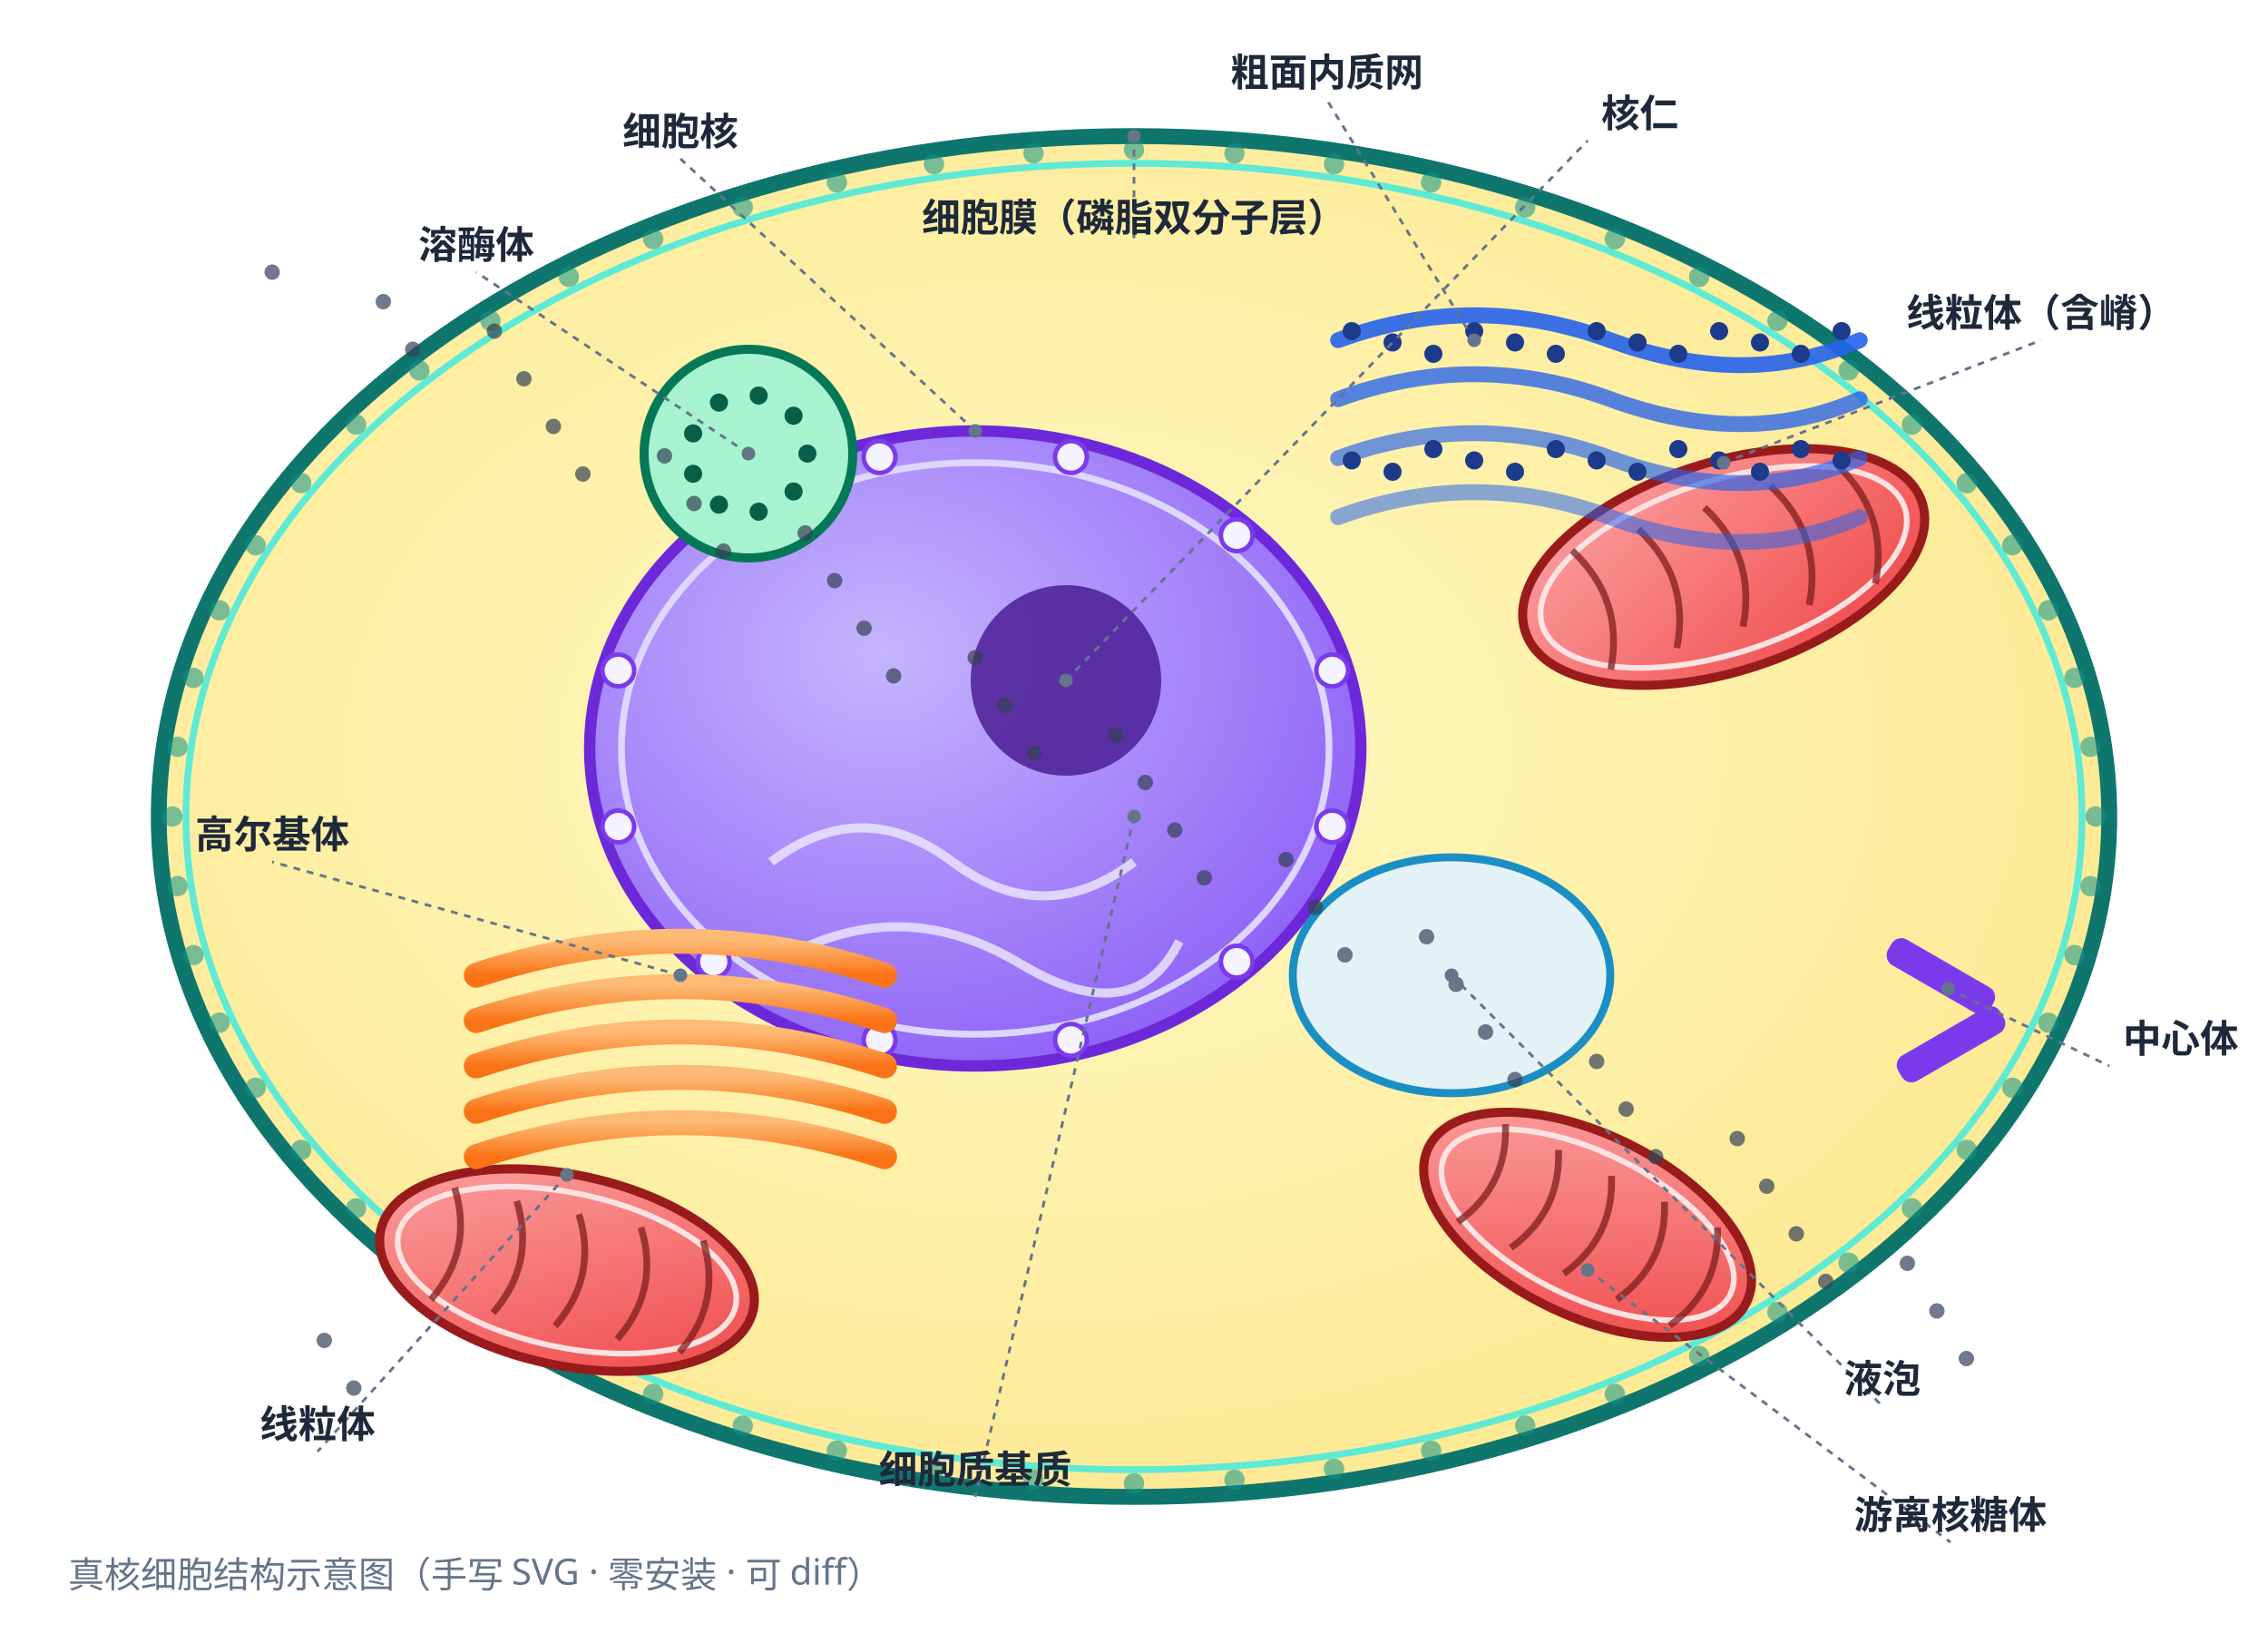
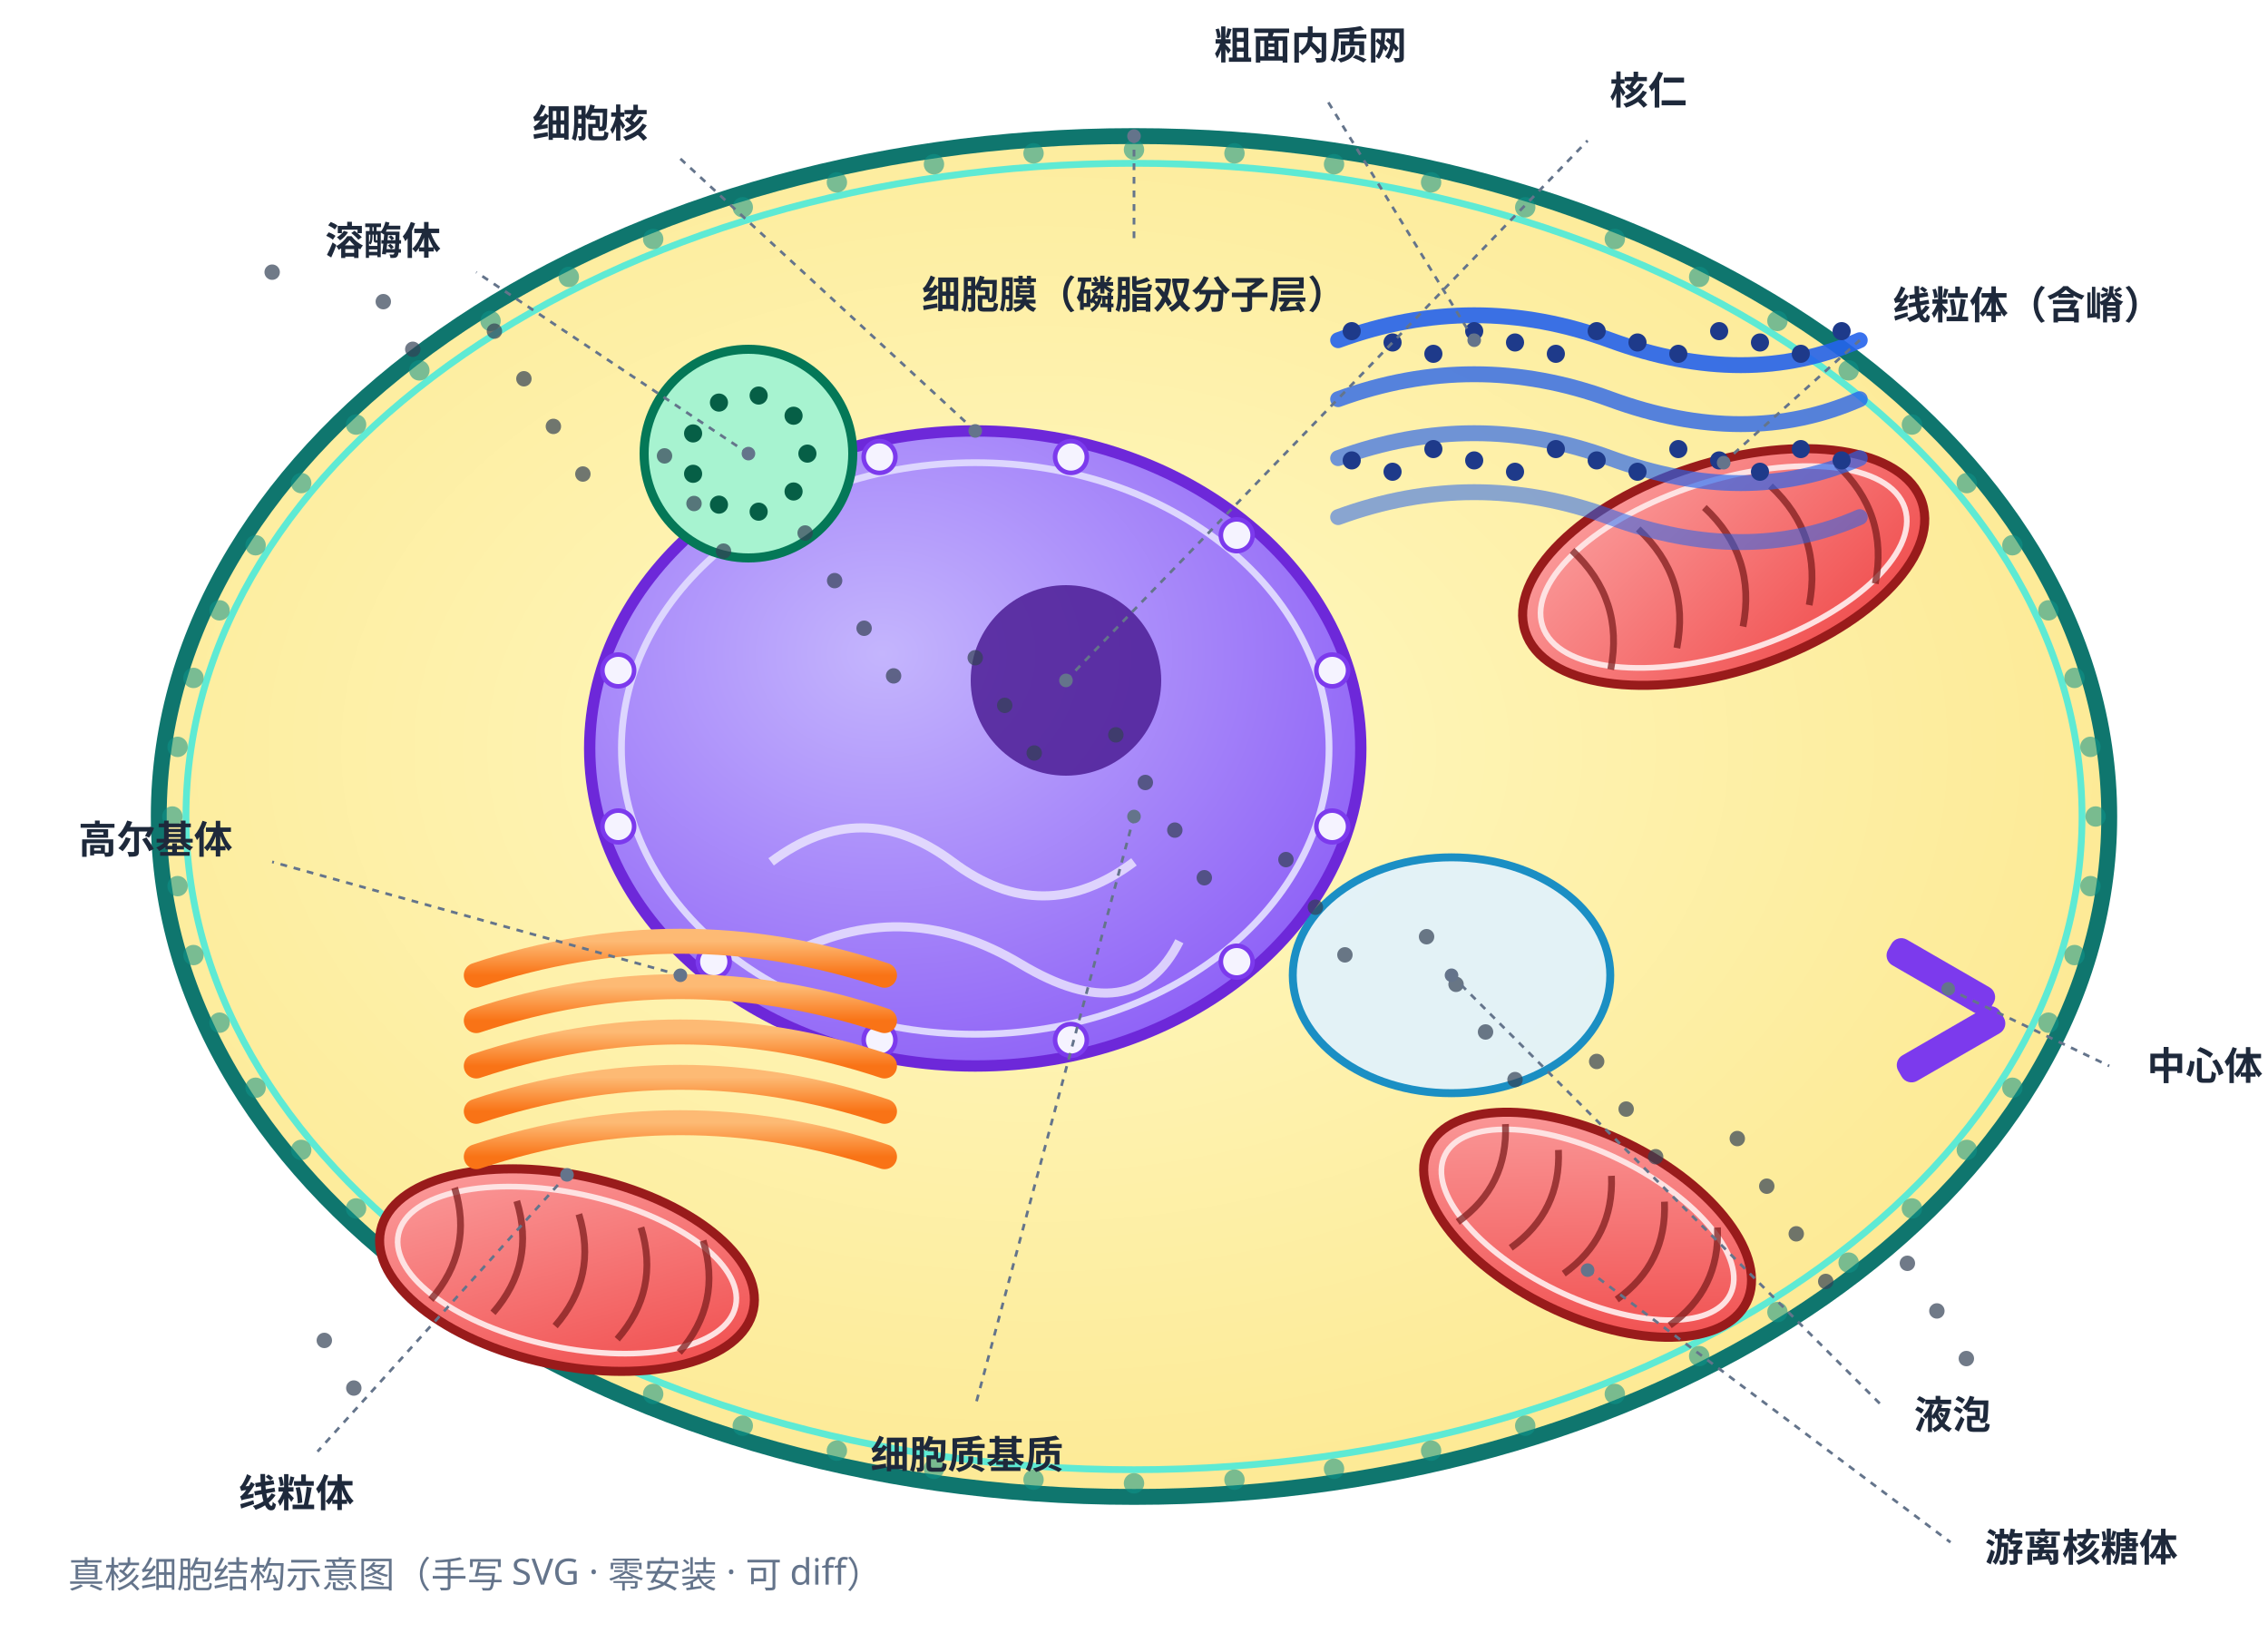
<svg xmlns="http://www.w3.org/2000/svg" width="1000" height="720" viewBox="0 0 1000 720">
  <defs>
    <filter id="soft" x="-20%" y="-20%" width="140%" height="140%">
      <feDropShadow dx="0" dy="2" stdDeviation="3" flood-color="#0f172a" flood-opacity="0.18" />
    </filter>
  </defs>
  <rect width="1000" height="720" fill="#ffffff" />
  <defs>
    <radialGradient id="cyto" cx="45%" cy="45%" r="70%">
      <stop offset="0%" stop-color="#fef9c3" />
      <stop offset="100%" stop-color="#fde68a" />
    </radialGradient>
    <radialGradient id="nuc" cx="38%" cy="35%" r="75%">
      <stop offset="0%" stop-color="#c4b5fd" />
      <stop offset="100%" stop-color="#8b5cf6" />
    </radialGradient>
    <linearGradient id="mito" x1="0" y1="0" x2="1" y2="1">
      <stop offset="0%" stop-color="#fca5a5" />
      <stop offset="100%" stop-color="#ef4444" />
    </linearGradient>
    <linearGradient id="golgi" x1="0" y1="0" x2="0" y2="1">
      <stop offset="0%" stop-color="#fdba74" />
      <stop offset="100%" stop-color="#f97316" />
    </linearGradient>
    <filter id="soft" x="-20%" y="-20%" width="140%" height="140%">
      <feDropShadow dx="0" dy="2" stdDeviation="3" flood-color="#0f172a" flood-opacity="0.18" />
    </filter>
  </defs>
  <ellipse cx="500" cy="360" rx="430" ry="300" fill="url(#cyto)" stroke="#0f766e" stroke-width="7" />
  <ellipse cx="500" cy="360" rx="418" ry="288" fill="none" stroke="#5eead4" stroke-width="3" />
  <circle cx="924.0" cy="360.0" r="4.5" fill="#0d9488" opacity="0.55" />
  <circle cx="921.7" cy="390.7" r="4.5" fill="#0d9488" opacity="0.55" />
  <circle cx="914.7" cy="421.1" r="4.5" fill="#0d9488" opacity="0.55" />
  <circle cx="903.2" cy="450.9" r="4.5" fill="#0d9488" opacity="0.55" />
  <circle cx="887.3" cy="479.6" r="4.5" fill="#0d9488" opacity="0.55" />
  <circle cx="867.2" cy="507.0" r="4.5" fill="#0d9488" opacity="0.55" />
  <circle cx="843.0" cy="532.8" r="4.5" fill="#0d9488" opacity="0.55" />
  <circle cx="815.1" cy="556.7" r="4.5" fill="#0d9488" opacity="0.55" />
  <circle cx="783.7" cy="578.5" r="4.5" fill="#0d9488" opacity="0.55" />
  <circle cx="749.2" cy="597.9" r="4.5" fill="#0d9488" opacity="0.55" />
  <circle cx="712.0" cy="614.6" r="4.5" fill="#0d9488" opacity="0.55" />
  <circle cx="672.5" cy="628.6" r="4.5" fill="#0d9488" opacity="0.55" />
  <circle cx="631.0" cy="639.6" r="4.5" fill="#0d9488" opacity="0.55" />
  <circle cx="588.2" cy="647.6" r="4.5" fill="#0d9488" opacity="0.55" />
  <circle cx="544.3" cy="652.4" r="4.5" fill="#0d9488" opacity="0.55" />
  <circle cx="500.0" cy="654.0" r="4.5" fill="#0d9488" opacity="0.55" />
  <circle cx="455.7" cy="652.4" r="4.5" fill="#0d9488" opacity="0.55" />
  <circle cx="411.8" cy="647.6" r="4.5" fill="#0d9488" opacity="0.55" />
  <circle cx="369.0" cy="639.6" r="4.5" fill="#0d9488" opacity="0.55" />
  <circle cx="327.5" cy="628.6" r="4.5" fill="#0d9488" opacity="0.55" />
  <circle cx="288.0" cy="614.6" r="4.5" fill="#0d9488" opacity="0.55" />
  <circle cx="250.8" cy="597.9" r="4.5" fill="#0d9488" opacity="0.55" />
  <circle cx="216.3" cy="578.5" r="4.5" fill="#0d9488" opacity="0.55" />
  <circle cx="184.9" cy="556.7" r="4.5" fill="#0d9488" opacity="0.55" />
  <circle cx="157.0" cy="532.8" r="4.5" fill="#0d9488" opacity="0.55" />
  <circle cx="132.8" cy="507.0" r="4.5" fill="#0d9488" opacity="0.55" />
  <circle cx="112.7" cy="479.6" r="4.5" fill="#0d9488" opacity="0.55" />
  <circle cx="96.8" cy="450.9" r="4.5" fill="#0d9488" opacity="0.55" />
  <circle cx="85.3" cy="421.1" r="4.5" fill="#0d9488" opacity="0.55" />
  <circle cx="78.3" cy="390.7" r="4.5" fill="#0d9488" opacity="0.55" />
  <circle cx="76.0" cy="360.0" r="4.5" fill="#0d9488" opacity="0.55" />
  <circle cx="78.3" cy="329.3" r="4.5" fill="#0d9488" opacity="0.55" />
  <circle cx="85.3" cy="298.9" r="4.5" fill="#0d9488" opacity="0.55" />
  <circle cx="96.8" cy="269.1" r="4.5" fill="#0d9488" opacity="0.55" />
  <circle cx="112.7" cy="240.4" r="4.5" fill="#0d9488" opacity="0.55" />
  <circle cx="132.8" cy="213.0" r="4.5" fill="#0d9488" opacity="0.55" />
  <circle cx="157.0" cy="187.2" r="4.5" fill="#0d9488" opacity="0.55" />
  <circle cx="184.9" cy="163.3" r="4.5" fill="#0d9488" opacity="0.55" />
  <circle cx="216.3" cy="141.5" r="4.5" fill="#0d9488" opacity="0.55" />
  <circle cx="250.8" cy="122.1" r="4.5" fill="#0d9488" opacity="0.55" />
  <circle cx="288.0" cy="105.4" r="4.5" fill="#0d9488" opacity="0.55" />
  <circle cx="327.5" cy="91.4" r="4.5" fill="#0d9488" opacity="0.55" />
  <circle cx="369.0" cy="80.4" r="4.5" fill="#0d9488" opacity="0.55" />
  <circle cx="411.8" cy="72.4" r="4.5" fill="#0d9488" opacity="0.55" />
  <circle cx="455.7" cy="67.6" r="4.5" fill="#0d9488" opacity="0.55" />
  <circle cx="500.0" cy="66.0" r="4.5" fill="#0d9488" opacity="0.55" />
  <circle cx="544.3" cy="67.6" r="4.5" fill="#0d9488" opacity="0.55" />
  <circle cx="588.2" cy="72.4" r="4.5" fill="#0d9488" opacity="0.55" />
  <circle cx="631.0" cy="80.4" r="4.5" fill="#0d9488" opacity="0.55" />
  <circle cx="672.5" cy="91.4" r="4.5" fill="#0d9488" opacity="0.55" />
  <circle cx="712.0" cy="105.4" r="4.5" fill="#0d9488" opacity="0.55" />
  <circle cx="749.2" cy="122.1" r="4.5" fill="#0d9488" opacity="0.55" />
  <circle cx="783.7" cy="141.5" r="4.5" fill="#0d9488" opacity="0.55" />
  <circle cx="815.1" cy="163.3" r="4.5" fill="#0d9488" opacity="0.55" />
  <circle cx="843.0" cy="187.2" r="4.5" fill="#0d9488" opacity="0.55" />
  <circle cx="867.2" cy="213.0" r="4.5" fill="#0d9488" opacity="0.55" />
  <circle cx="887.3" cy="240.4" r="4.5" fill="#0d9488" opacity="0.55" />
  <circle cx="903.2" cy="269.1" r="4.5" fill="#0d9488" opacity="0.55" />
  <circle cx="914.7" cy="298.9" r="4.5" fill="#0d9488" opacity="0.55" />
  <circle cx="921.7" cy="329.3" r="4.5" fill="#0d9488" opacity="0.55" />
  <ellipse cx="430" cy="330" rx="170" ry="140" fill="url(#nuc)" stroke="#6d28d9" stroke-width="5" />
  <ellipse cx="430" cy="330" rx="156" ry="126" fill="none" stroke="#ddd6fe" stroke-width="3" />
  <circle cx="587.4" cy="364.4" r="7" fill="#f5f3ff" stroke="#7c3aed" stroke-width="2" />
  <circle cx="545.3" cy="424.0" r="7" fill="#f5f3ff" stroke="#7c3aed" stroke-width="2" />
  <circle cx="472.2" cy="458.5" r="7" fill="#f5f3ff" stroke="#7c3aed" stroke-width="2" />
  <circle cx="387.8" cy="458.5" r="7" fill="#f5f3ff" stroke="#7c3aed" stroke-width="2" />
  <circle cx="314.7" cy="424.0" r="7" fill="#f5f3ff" stroke="#7c3aed" stroke-width="2" />
  <circle cx="272.6" cy="364.4" r="7" fill="#f5f3ff" stroke="#7c3aed" stroke-width="2" />
  <circle cx="272.6" cy="295.6" r="7" fill="#f5f3ff" stroke="#7c3aed" stroke-width="2" />
  <circle cx="314.7" cy="236.0" r="7" fill="#f5f3ff" stroke="#7c3aed" stroke-width="2" />
  <circle cx="387.8" cy="201.5" r="7" fill="#f5f3ff" stroke="#7c3aed" stroke-width="2" />
  <circle cx="472.2" cy="201.5" r="7" fill="#f5f3ff" stroke="#7c3aed" stroke-width="2" />
  <circle cx="545.3" cy="236.0" r="7" fill="#f5f3ff" stroke="#7c3aed" stroke-width="2" />
  <circle cx="587.4" cy="295.6" r="7" fill="#f5f3ff" stroke="#7c3aed" stroke-width="2" />
  <circle cx="470" cy="300" r="42" fill="#4c1d95" opacity="0.85" />
  <path d="M 340 380 q 40 -30 80 0 t 80 0" stroke="#ede9fe" stroke-width="4" fill="none" opacity="0.8" />
  <path d="M 350 420 q 50 -25 100 5 t 70 -10" stroke="#ede9fe" stroke-width="4" fill="none" opacity="0.8" />
  <g transform="rotate(-18 760 250)">
    <ellipse cx="760" cy="250" rx="92" ry="46" fill="url(#mito)" stroke="#991b1b" stroke-width="4" />
    <ellipse cx="760" cy="250" rx="84" ry="38" fill="none" stroke="#fee2e2" stroke-width="2.5" />
    <path d="M 698.667 222.4 q 15.333 27.6 0 55.2" stroke="#7f1d1d" stroke-width="3" fill="none" opacity="0.75" />
    <path d="M 729.333 222.4 q 15.333 27.6 0 55.2" stroke="#7f1d1d" stroke-width="3" fill="none" opacity="0.75" />
    <path d="M 760 222.4 q 15.333 27.6 0 55.2" stroke="#7f1d1d" stroke-width="3" fill="none" opacity="0.75" />
    <path d="M 790.667 222.4 q 15.333 27.6 0 55.2" stroke="#7f1d1d" stroke-width="3" fill="none" opacity="0.75" />
    <path d="M 821.333 222.4 q 15.333 27.6 0 55.2" stroke="#7f1d1d" stroke-width="3" fill="none" opacity="0.75" />
  </g>
  <g transform="rotate(12 250 560)">
    <ellipse cx="250" cy="560" rx="84" ry="42" fill="url(#mito)" stroke="#991b1b" stroke-width="4" />
    <ellipse cx="250" cy="560" rx="76" ry="34" fill="none" stroke="#fee2e2" stroke-width="2.5" />
    <path d="M 194 534.8 q 14 25.2 0 50.4" stroke="#7f1d1d" stroke-width="3" fill="none" opacity="0.75" />
    <path d="M 222 534.8 q 14 25.2 0 50.4" stroke="#7f1d1d" stroke-width="3" fill="none" opacity="0.75" />
    <path d="M 250 534.8 q 14 25.2 0 50.4" stroke="#7f1d1d" stroke-width="3" fill="none" opacity="0.75" />
    <path d="M 278 534.8 q 14 25.2 0 50.4" stroke="#7f1d1d" stroke-width="3" fill="none" opacity="0.75" />
    <path d="M 306 534.8 q 14 25.2 0 50.4" stroke="#7f1d1d" stroke-width="3" fill="none" opacity="0.75" />
  </g>
  <g transform="rotate(26 700 540)">
    <ellipse cx="700" cy="540" rx="78" ry="40" fill="url(#mito)" stroke="#991b1b" stroke-width="4" />
    <ellipse cx="700" cy="540" rx="70" ry="32" fill="none" stroke="#fee2e2" stroke-width="2.5" />
    <path d="M 648 516 q 13 24 0 48" stroke="#7f1d1d" stroke-width="3" fill="none" opacity="0.75" />
    <path d="M 674 516 q 13 24 0 48" stroke="#7f1d1d" stroke-width="3" fill="none" opacity="0.75" />
    <path d="M 700 516 q 13 24 0 48" stroke="#7f1d1d" stroke-width="3" fill="none" opacity="0.75" />
    <path d="M 726 516 q 13 24 0 48" stroke="#7f1d1d" stroke-width="3" fill="none" opacity="0.75" />
    <path d="M 752 516 q 13 24 0 48" stroke="#7f1d1d" stroke-width="3" fill="none" opacity="0.75" />
  </g>
  <path d="M 590 150 q 60 -22 120 0 t 110 0" stroke="#2563eb" stroke-width="7" fill="none" opacity="0.9" stroke-linecap="round" />
  <path d="M 590 176 q 60 -22 120 0 t 110 0" stroke="#2563eb" stroke-width="7" fill="none" opacity="0.78" stroke-linecap="round" />
  <path d="M 590 202 q 60 -22 120 0 t 110 0" stroke="#2563eb" stroke-width="7" fill="none" opacity="0.66" stroke-linecap="round" />
  <path d="M 590 228 q 60 -22 120 0 t 110 0" stroke="#2563eb" stroke-width="7" fill="none" opacity="0.54" stroke-linecap="round" />
  <circle cx="596" cy="146" r="4" fill="#1e3a8a" />
  <circle cx="614" cy="151" r="4" fill="#1e3a8a" />
  <circle cx="632" cy="156" r="4" fill="#1e3a8a" />
  <circle cx="650" cy="146" r="4" fill="#1e3a8a" />
  <circle cx="668" cy="151" r="4" fill="#1e3a8a" />
  <circle cx="686" cy="156" r="4" fill="#1e3a8a" />
  <circle cx="704" cy="146" r="4" fill="#1e3a8a" />
  <circle cx="722" cy="151" r="4" fill="#1e3a8a" />
  <circle cx="740" cy="156" r="4" fill="#1e3a8a" />
  <circle cx="758" cy="146" r="4" fill="#1e3a8a" />
  <circle cx="776" cy="151" r="4" fill="#1e3a8a" />
  <circle cx="794" cy="156" r="4" fill="#1e3a8a" />
  <circle cx="812" cy="146" r="4" fill="#1e3a8a" />
  <circle cx="596" cy="203" r="4" fill="#1e3a8a" />
  <circle cx="614" cy="208" r="4" fill="#1e3a8a" />
  <circle cx="632" cy="198" r="4" fill="#1e3a8a" />
  <circle cx="650" cy="203" r="4" fill="#1e3a8a" />
  <circle cx="668" cy="208" r="4" fill="#1e3a8a" />
  <circle cx="686" cy="198" r="4" fill="#1e3a8a" />
  <circle cx="704" cy="203" r="4" fill="#1e3a8a" />
  <circle cx="722" cy="208" r="4" fill="#1e3a8a" />
  <circle cx="740" cy="198" r="4" fill="#1e3a8a" />
  <circle cx="758" cy="203" r="4" fill="#1e3a8a" />
  <circle cx="776" cy="208" r="4" fill="#1e3a8a" />
  <circle cx="794" cy="198" r="4" fill="#1e3a8a" />
  <circle cx="812" cy="203" r="4" fill="#1e3a8a" />
  <path d="M 210 430 q 90 -30 180 0" stroke="url(#golgi)" stroke-width="11" fill="none" stroke-linecap="round" />
  <path d="M 210 450 q 90 -30 180 0" stroke="url(#golgi)" stroke-width="11" fill="none" stroke-linecap="round" />
  <path d="M 210 470 q 90 -30 180 0" stroke="url(#golgi)" stroke-width="11" fill="none" stroke-linecap="round" />
  <path d="M 210 490 q 90 -30 180 0" stroke="url(#golgi)" stroke-width="11" fill="none" stroke-linecap="round" />
  <path d="M 210 510 q 90 -30 180 0" stroke="url(#golgi)" stroke-width="11" fill="none" stroke-linecap="round" />
  <circle cx="330" cy="200" r="46" fill="#a7f3d0" stroke="#047857" stroke-width="4" />
  <circle cx="356.0" cy="200.0" r="4" fill="#065f46" />
  <circle cx="349.9" cy="216.7" r="4" fill="#065f46" />
  <circle cx="334.5" cy="225.6" r="4" fill="#065f46" />
  <circle cx="317.0" cy="222.5" r="4" fill="#065f46" />
  <circle cx="305.6" cy="208.9" r="4" fill="#065f46" />
  <circle cx="305.6" cy="191.1" r="4" fill="#065f46" />
  <circle cx="317.0" cy="177.5" r="4" fill="#065f46" />
  <circle cx="334.5" cy="174.4" r="4" fill="#065f46" />
  <circle cx="349.9" cy="183.3" r="4" fill="#065f46" />
  <ellipse cx="640" cy="430" rx="70" ry="52" fill="#e0f2fe" stroke="#0284c7" stroke-width="3.5" opacity="0.9" />
  <rect x="830" y="424" width="52" height="13" rx="5" fill="#7c3aed" transform="rotate(30 856 430)" />
  <rect x="834" y="454" width="52" height="13" rx="5" fill="#7c3aed" transform="rotate(-30 860 460)" />
  <circle cx="120" cy="120" r="3.4" fill="#334155" opacity="0.7" />
  <circle cx="257" cy="209" r="3.4" fill="#334155" opacity="0.7" />
  <circle cx="394" cy="298" r="3.4" fill="#334155" opacity="0.7" />
  <circle cx="531" cy="387" r="3.4" fill="#334155" opacity="0.7" />
  <circle cx="668" cy="476" r="3.4" fill="#334155" opacity="0.7" />
  <circle cx="805" cy="565" r="3.4" fill="#334155" opacity="0.7" />
  <circle cx="182" cy="154" r="3.4" fill="#334155" opacity="0.7" />
  <circle cx="319" cy="243" r="3.4" fill="#334155" opacity="0.7" />
  <circle cx="456" cy="332" r="3.4" fill="#334155" opacity="0.7" />
  <circle cx="593" cy="421" r="3.4" fill="#334155" opacity="0.7" />
  <circle cx="730" cy="510" r="3.4" fill="#334155" opacity="0.7" />
  <circle cx="867" cy="599" r="3.4" fill="#334155" opacity="0.7" />
  <circle cx="244" cy="188" r="3.4" fill="#334155" opacity="0.7" />
  <circle cx="381" cy="277" r="3.4" fill="#334155" opacity="0.7" />
  <circle cx="518" cy="366" r="3.4" fill="#334155" opacity="0.7" />
  <circle cx="655" cy="455" r="3.4" fill="#334155" opacity="0.7" />
  <circle cx="792" cy="544" r="3.4" fill="#334155" opacity="0.7" />
  <circle cx="169" cy="133" r="3.4" fill="#334155" opacity="0.7" />
  <circle cx="306" cy="222" r="3.4" fill="#334155" opacity="0.7" />
  <circle cx="443" cy="311" r="3.4" fill="#334155" opacity="0.7" />
  <circle cx="580" cy="400" r="3.4" fill="#334155" opacity="0.7" />
  <circle cx="717" cy="489" r="3.4" fill="#334155" opacity="0.7" />
  <circle cx="854" cy="578" r="3.4" fill="#334155" opacity="0.7" />
  <circle cx="231" cy="167" r="3.4" fill="#334155" opacity="0.7" />
  <circle cx="368" cy="256" r="3.4" fill="#334155" opacity="0.7" />
  <circle cx="505" cy="345" r="3.4" fill="#334155" opacity="0.7" />
  <circle cx="642" cy="434" r="3.4" fill="#334155" opacity="0.7" />
  <circle cx="779" cy="523" r="3.4" fill="#334155" opacity="0.7" />
  <circle cx="156" cy="612" r="3.4" fill="#334155" opacity="0.7" />
  <circle cx="293" cy="201" r="3.4" fill="#334155" opacity="0.7" />
  <circle cx="430" cy="290" r="3.4" fill="#334155" opacity="0.7" />
  <circle cx="567" cy="379" r="3.4" fill="#334155" opacity="0.7" />
  <circle cx="704" cy="468" r="3.4" fill="#334155" opacity="0.7" />
  <circle cx="841" cy="557" r="3.4" fill="#334155" opacity="0.7" />
  <circle cx="218" cy="146" r="3.4" fill="#334155" opacity="0.7" />
  <circle cx="355" cy="235" r="3.4" fill="#334155" opacity="0.7" />
  <circle cx="492" cy="324" r="3.4" fill="#334155" opacity="0.7" />
  <circle cx="629" cy="413" r="3.4" fill="#334155" opacity="0.7" />
  <circle cx="766" cy="502" r="3.4" fill="#334155" opacity="0.7" />
  <circle cx="143" cy="591" r="3.4" fill="#334155" opacity="0.7" />
-   <path d="M 500 60 L 500 108" stroke="#64748b" stroke-width="1.2" stroke-dasharray="3 3" fill="none" />
+   <path data-leader="1" d="M 500 60 L 500 108" stroke="#64748b" stroke-width="1.2" stroke-dasharray="3 3" fill="none" />
  <circle cx="500" cy="60" r="3" fill="#64748b" />
-   <text x="500" y="102" font-family="Hiragino Sans GB, PingFang SC, Heiti SC, sans-serif" font-size="17" font-weight="600" text-anchor="middle" fill="#1e293b">细胞膜（磷脂双分子层）</text>
-   <path d="M 430 190 L 300 70" stroke="#64748b" stroke-width="1.2" stroke-dasharray="3 3" fill="none" />
+   <text x="500" y="136" font-family="Hiragino Sans GB, PingFang SC, Heiti SC, sans-serif" font-size="17" font-weight="600" text-anchor="middle" fill="#1e293b">细胞膜（磷脂双分子层）</text>
+   <path data-leader="1" d="M 430 190 L 300 70" stroke="#64748b" stroke-width="1.2" stroke-dasharray="3 3" fill="none" />
  <circle cx="430" cy="190" r="3" fill="#64748b" />
-   <text x="300" y="64" font-family="Hiragino Sans GB, PingFang SC, Heiti SC, sans-serif" font-size="17" font-weight="600" text-anchor="middle" fill="#1e293b">细胞核</text>
-   <path d="M 470 300 L 700 62" stroke="#64748b" stroke-width="1.2" stroke-dasharray="3 3" fill="none" />
+   <text x="285.713" y="60.504" font-family="Hiragino Sans GB, PingFang SC, Heiti SC, sans-serif" font-size="17" font-weight="600" text-anchor="end" fill="#1e293b">细胞核</text>
+   <path data-leader="1" d="M 470 300 L 700 62" stroke="#64748b" stroke-width="1.2" stroke-dasharray="3 3" fill="none" />
  <circle cx="470" cy="300" r="3" fill="#64748b" />
-   <text x="706" y="56" font-family="Hiragino Sans GB, PingFang SC, Heiti SC, sans-serif" font-size="17" font-weight="600" text-anchor="start" fill="#1e293b">核仁</text>
-   <path d="M 760 204 L 900 150" stroke="#64748b" stroke-width="1.2" stroke-dasharray="3 3" fill="none" />
+   <text x="709.729" y="45.933" font-family="Hiragino Sans GB, PingFang SC, Heiti SC, sans-serif" font-size="17" font-weight="600" text-anchor="start" fill="#1e293b">核仁</text>
+   <path data-leader="1" d="M 760 204 L 820 150" stroke="#64748b" stroke-width="1.2" stroke-dasharray="3 3" fill="none" />
  <circle cx="760" cy="204" r="3" fill="#64748b" />
-   <text x="900" y="144" font-family="Hiragino Sans GB, PingFang SC, Heiti SC, sans-serif" font-size="17" font-weight="600" text-anchor="middle" fill="#1e293b">线粒体（含嵴）</text>
-   <path d="M 250 518 L 140 640" stroke="#64748b" stroke-width="1.2" stroke-dasharray="3 3" fill="none" />
+   <text x="834.406" y="140.634" font-family="Hiragino Sans GB, PingFang SC, Heiti SC, sans-serif" font-size="17" font-weight="600" text-anchor="start" fill="#1e293b">线粒体（含嵴）</text>
+   <path data-leader="1" d="M 250 518 L 140 640" stroke="#64748b" stroke-width="1.2" stroke-dasharray="3 3" fill="none" />
  <circle cx="250" cy="518" r="3" fill="#64748b" />
-   <text x="140" y="634" font-family="Hiragino Sans GB, PingFang SC, Heiti SC, sans-serif" font-size="17" font-weight="600" text-anchor="middle" fill="#1e293b">线粒体</text>
-   <path d="M 650 150 L 585 44" stroke="#64748b" stroke-width="1.2" stroke-dasharray="3 3" fill="none" />
+   <text x="130.625" y="664.398" font-family="Hiragino Sans GB, PingFang SC, Heiti SC, sans-serif" font-size="17" font-weight="600" text-anchor="middle" fill="#1e293b">线粒体</text>
+   <path data-leader="1" d="M 650 150 L 585 44" stroke="#64748b" stroke-width="1.2" stroke-dasharray="3 3" fill="none" />
  <circle cx="650" cy="150" r="3" fill="#64748b" />
-   <text x="585" y="38" font-family="Hiragino Sans GB, PingFang SC, Heiti SC, sans-serif" font-size="17" font-weight="600" text-anchor="middle" fill="#1e293b">粗面内质网</text>
-   <path d="M 300 430 L 120 380" stroke="#64748b" stroke-width="1.2" stroke-dasharray="3 3" fill="none" />
+   <text x="577.681" y="26.065" font-family="Hiragino Sans GB, PingFang SC, Heiti SC, sans-serif" font-size="17" font-weight="600" text-anchor="middle" fill="#1e293b">粗面内质网</text>
+   <path data-leader="1" d="M 300 430 L 120 380" stroke="#64748b" stroke-width="1.2" stroke-dasharray="3 3" fill="none" />
  <circle cx="300" cy="430" r="3" fill="#64748b" />
-   <text x="120" y="374" font-family="Hiragino Sans GB, PingFang SC, Heiti SC, sans-serif" font-size="17" font-weight="600" text-anchor="middle" fill="#1e293b">高尔基体</text>
-   <path d="M 330 200 L 210 120" stroke="#64748b" stroke-width="1.2" stroke-dasharray="3 3" fill="none" />
+   <text x="102.511" y="376.253" font-family="Hiragino Sans GB, PingFang SC, Heiti SC, sans-serif" font-size="17" font-weight="600" text-anchor="end" fill="#1e293b">高尔基体</text>
+   <path data-leader="1" d="M 330 200 L 210 120" stroke="#64748b" stroke-width="1.2" stroke-dasharray="3 3" fill="none" />
  <circle cx="330" cy="200" r="3" fill="#64748b" />
-   <text x="210" y="114" font-family="Hiragino Sans GB, PingFang SC, Heiti SC, sans-serif" font-size="17" font-weight="600" text-anchor="middle" fill="#1e293b">溶酶体</text>
-   <path d="M 640 430 L 830 620" stroke="#64748b" stroke-width="1.2" stroke-dasharray="3 3" fill="none" />
+   <text x="194.351" y="112.234" font-family="Hiragino Sans GB, PingFang SC, Heiti SC, sans-serif" font-size="17" font-weight="600" text-anchor="end" fill="#1e293b">溶酶体</text>
+   <path data-leader="1" d="M 640 430 L 830 620" stroke="#64748b" stroke-width="1.2" stroke-dasharray="3 3" fill="none" />
  <circle cx="640" cy="430" r="3" fill="#64748b" />
-   <text x="830" y="614" font-family="Hiragino Sans GB, PingFang SC, Heiti SC, sans-serif" font-size="17" font-weight="600" text-anchor="middle" fill="#1e293b">液泡</text>
-   <path d="M 859 436 L 930 470" stroke="#64748b" stroke-width="1.2" stroke-dasharray="3 3" fill="none" />
+   <text x="843.899" y="629.899" font-family="Hiragino Sans GB, PingFang SC, Heiti SC, sans-serif" font-size="17" font-weight="600" text-anchor="start" fill="#1e293b">液泡</text>
+   <path data-leader="1" d="M 859 436 L 930 470" stroke="#64748b" stroke-width="1.2" stroke-dasharray="3 3" fill="none" />
  <circle cx="859" cy="436" r="3" fill="#64748b" />
-   <text x="936" y="464" font-family="Hiragino Sans GB, PingFang SC, Heiti SC, sans-serif" font-size="17" font-weight="600" text-anchor="start" fill="#1e293b">中心体</text>
-   <path d="M 700 560 L 860 680" stroke="#64748b" stroke-width="1.2" stroke-dasharray="3 3" fill="none" />
+   <text x="946.627" y="476.047" font-family="Hiragino Sans GB, PingFang SC, Heiti SC, sans-serif" font-size="17" font-weight="600" text-anchor="start" fill="#1e293b">中心体</text>
+   <path data-leader="1" d="M 700 560 L 860 680" stroke="#64748b" stroke-width="1.2" stroke-dasharray="3 3" fill="none" />
  <circle cx="700" cy="560" r="3" fill="#64748b" />
-   <text x="860" y="674" font-family="Hiragino Sans GB, PingFang SC, Heiti SC, sans-serif" font-size="17" font-weight="600" text-anchor="middle" fill="#1e293b">游离核糖体</text>
-   <path d="M 500 360 L 430 660" stroke="#64748b" stroke-width="1.2" stroke-dasharray="3 3" fill="none" />
+   <text x="875.2" y="688.4" font-family="Hiragino Sans GB, PingFang SC, Heiti SC, sans-serif" font-size="17" font-weight="600" text-anchor="start" fill="#1e293b">游离核糖体</text>
+   <path data-leader="1" d="M 500 360 L 430 620" stroke="#64748b" stroke-width="1.2" stroke-dasharray="3 3" fill="none" />
  <circle cx="500" cy="360" r="3" fill="#64748b" />
-   <text x="430" y="654" font-family="Hiragino Sans GB, PingFang SC, Heiti SC, sans-serif" font-size="17" font-weight="600" text-anchor="middle" fill="#1e293b">细胞质基质</text>
+   <text x="426.36" y="647.519" font-family="Hiragino Sans GB, PingFang SC, Heiti SC, sans-serif" font-size="17" font-weight="600" text-anchor="middle" fill="#1e293b">细胞质基质</text>
  <text x="30" y="700" font-family="Hiragino Sans GB, PingFang SC, Heiti SC, sans-serif" font-size="16" font-weight="500" text-anchor="start" fill="#64748b">真核细胞结构示意图（手写 SVG · 零安装 · 可 diff）</text>
</svg>
